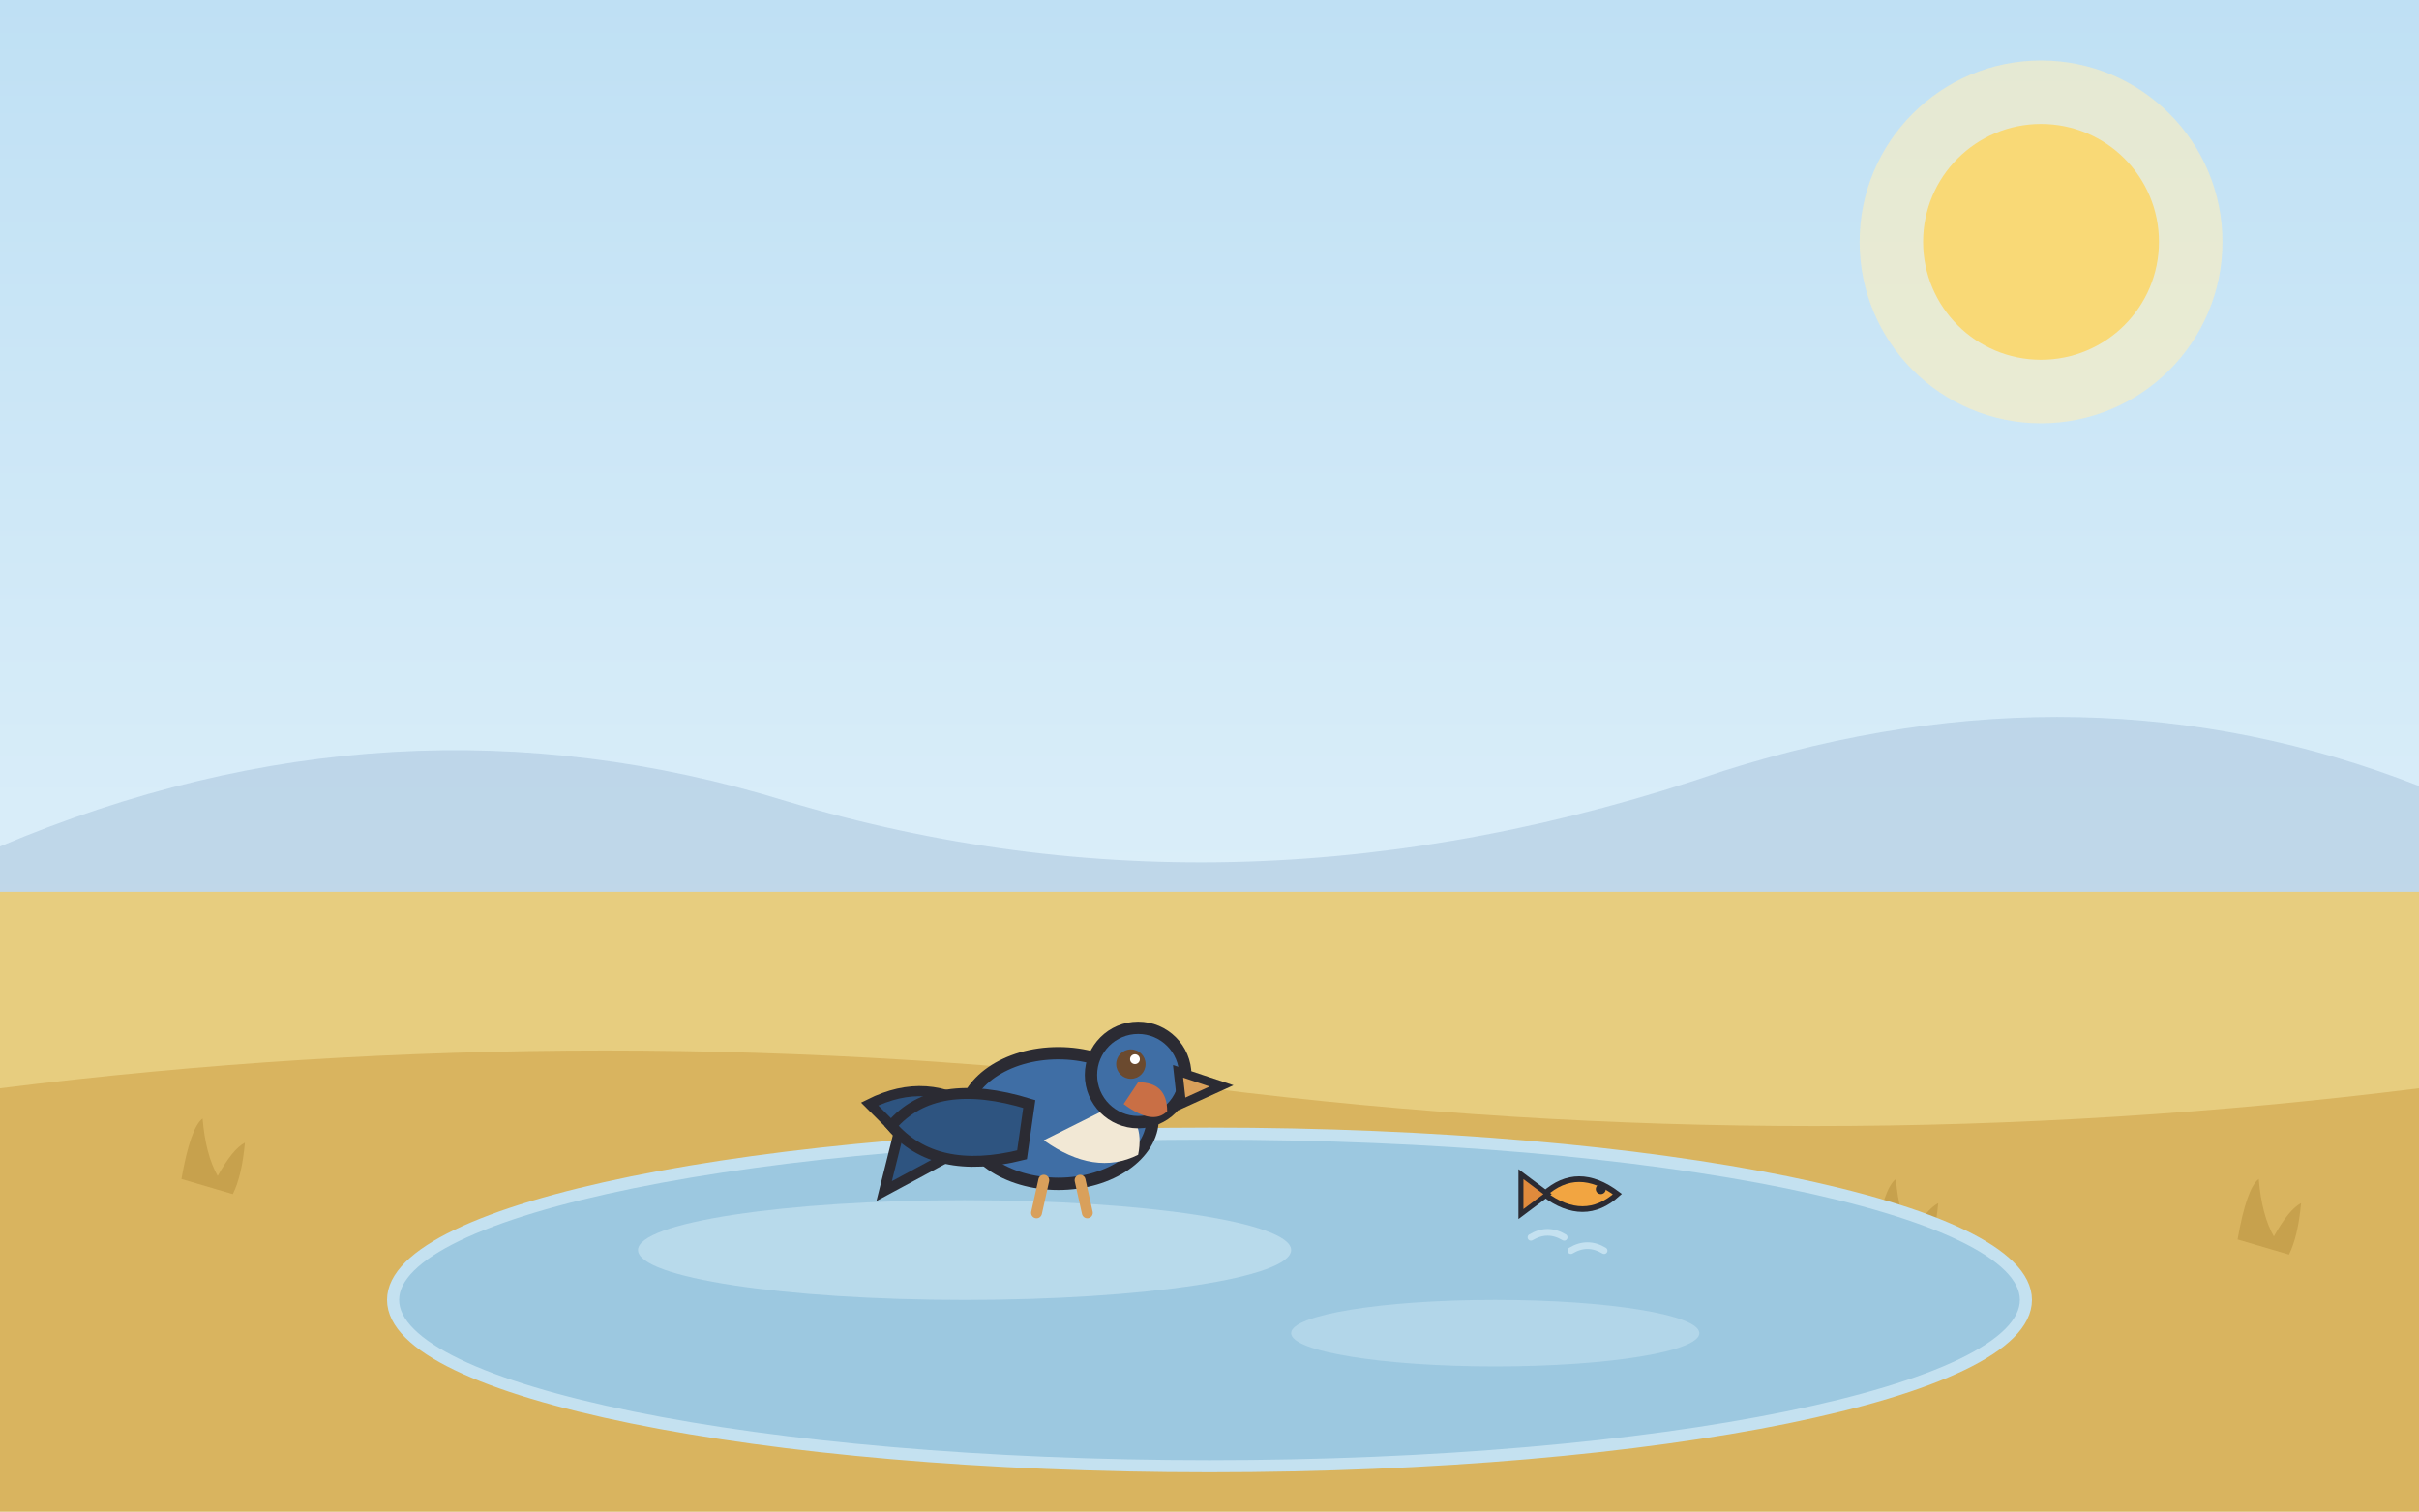
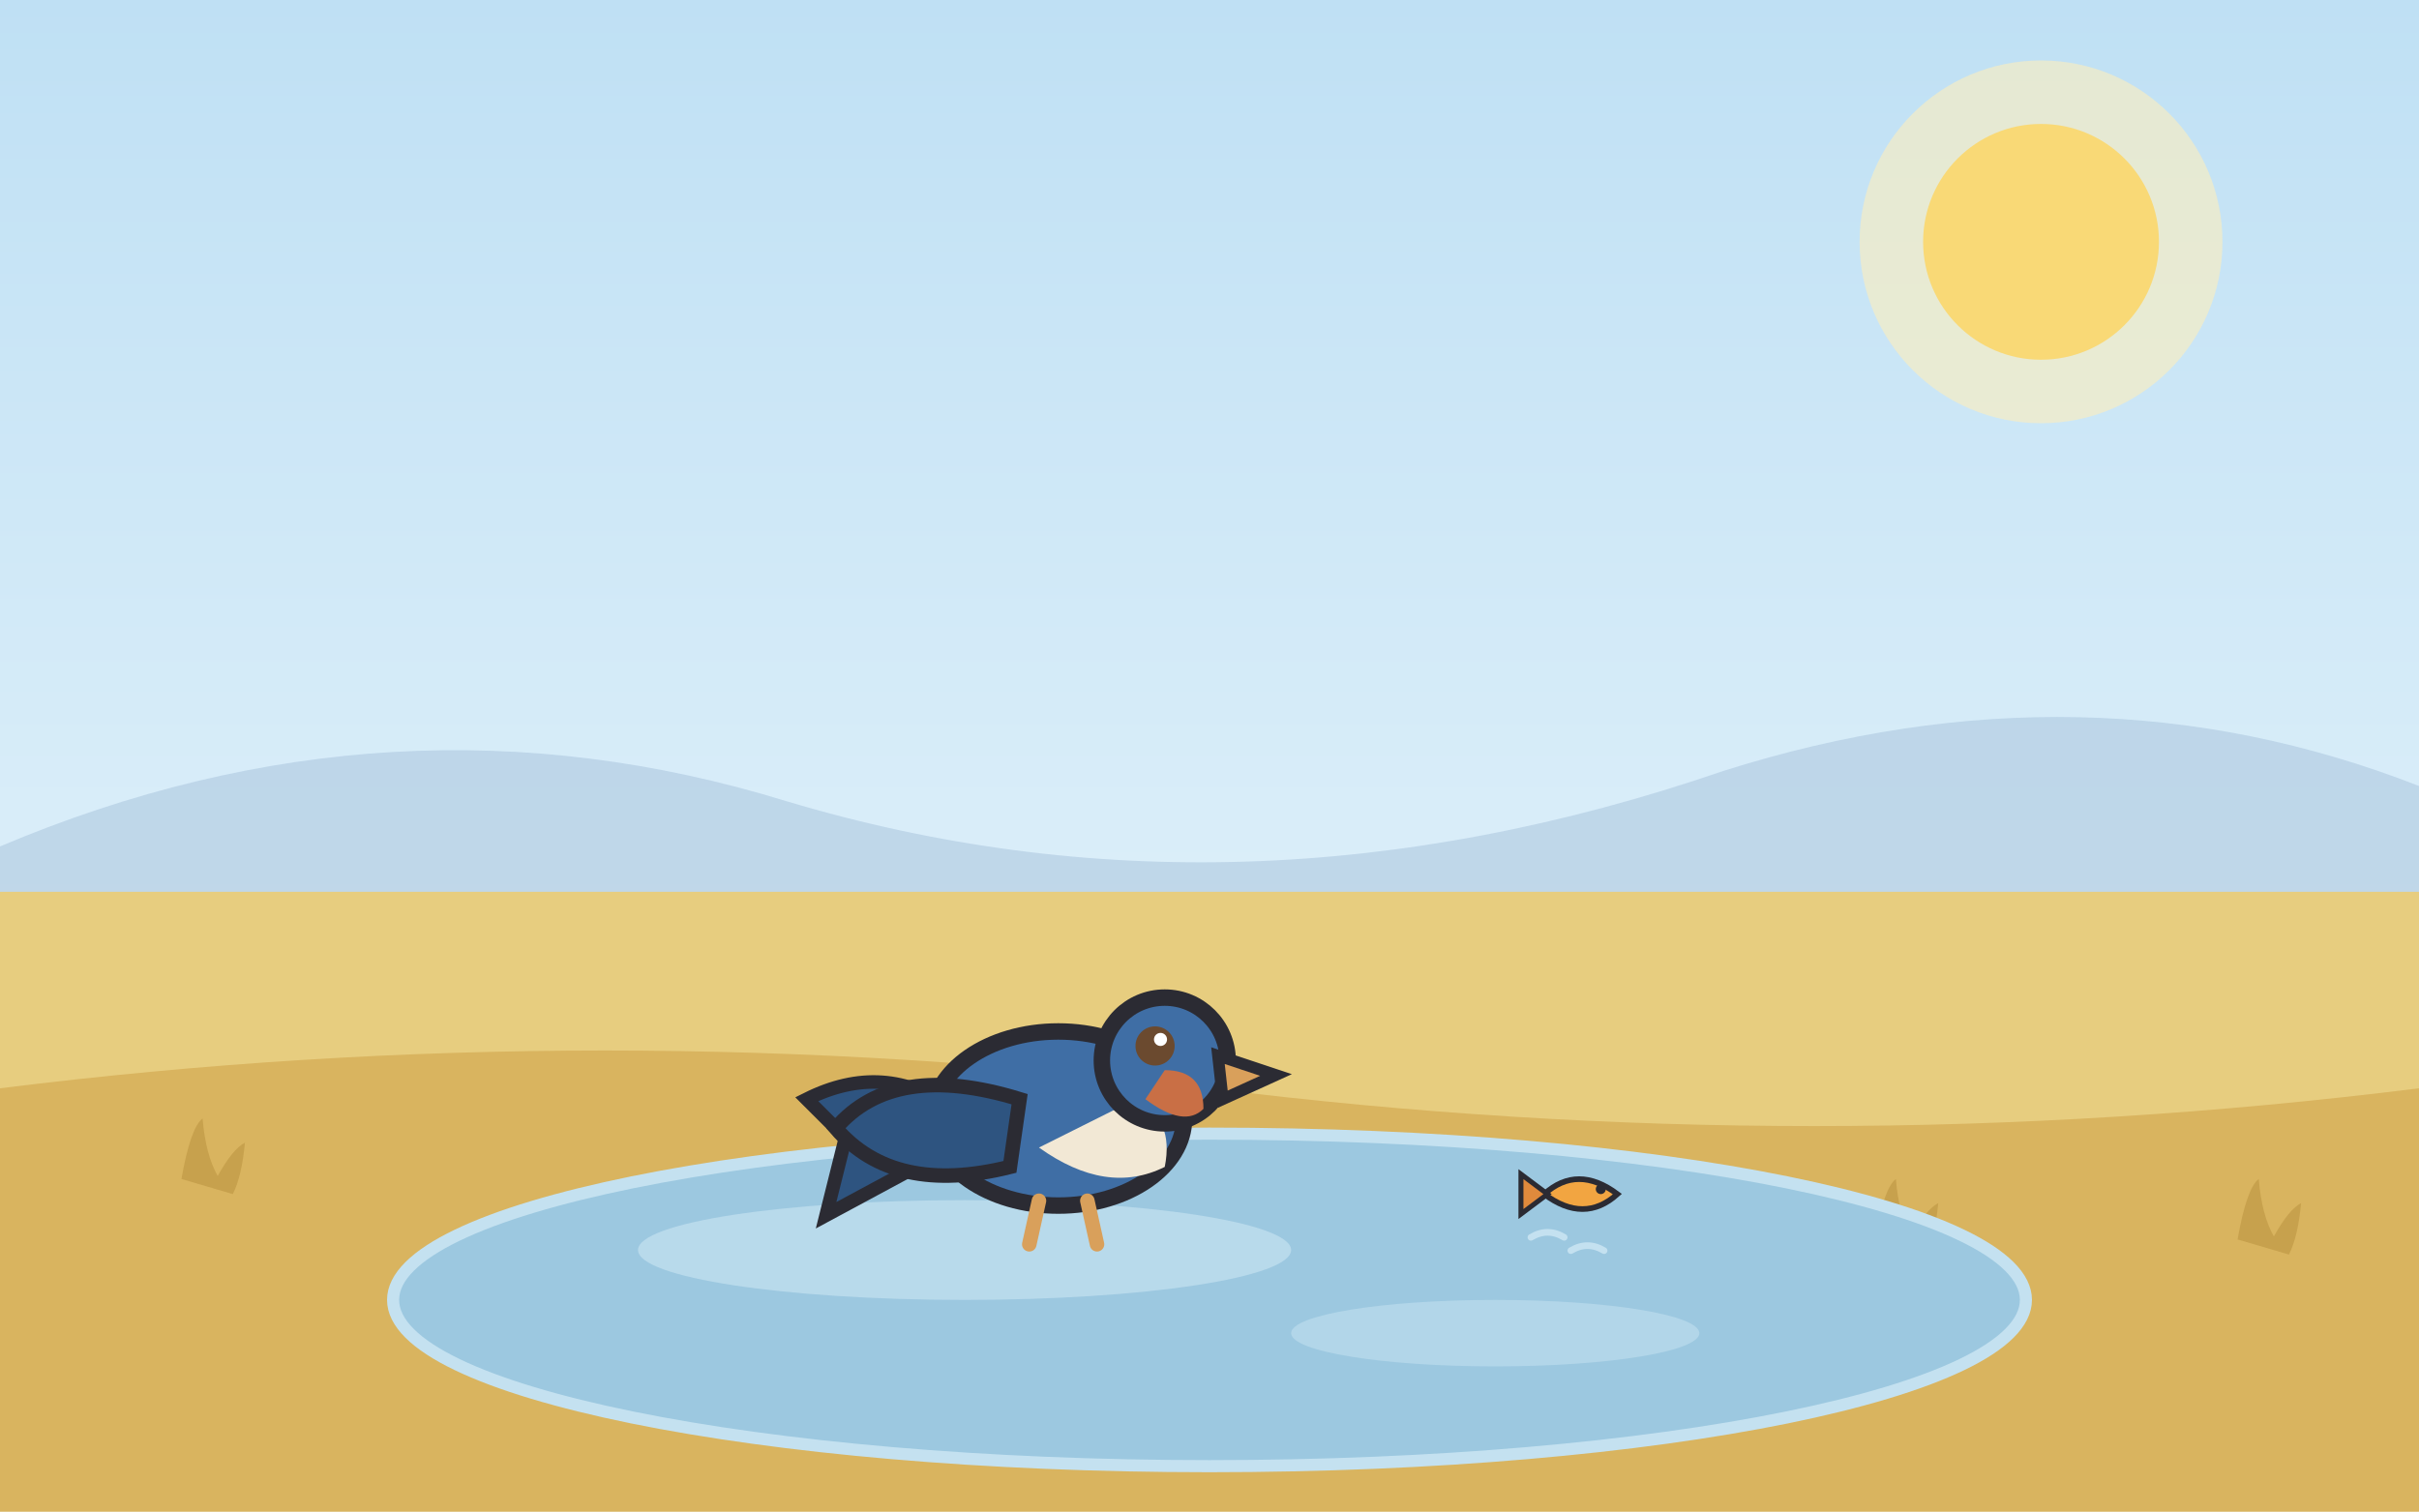
<svg xmlns="http://www.w3.org/2000/svg" viewBox="0 0 1600 1000" role="img">
  <style>
@media (prefers-reduced-motion: no-preference) {
  .anim-idle { animation: idle 3.8s ease-in-out infinite alternate; }
  @keyframes idle { from { transform: translateY(0); } to { transform: translateY(-6px); } }
  .anim-tail { transform-box: fill-box; transform-origin: 100% 20%; animation: tail 2.6s ease-in-out infinite alternate; }
  @keyframes tail { from { transform: rotate(-6deg); } to { transform: rotate(8deg); } }
  .anim-blink { transform-box: fill-box; transform-origin: center; animation: blink 5.2s infinite; }
  @keyframes blink { 0%, 93%, 100% { transform: scaleY(1); } 95%, 97% { transform: scaleY(0.12); } }
  .anim-glow { transform-box: fill-box; transform-origin: center; animation: glow 4.2s ease-in-out infinite alternate; }
  @keyframes glow { from { transform: scale(1); opacity: 0.5; } to { transform: scale(1.08); opacity: 0.75; } }
  .anim-shimmer { animation: shimmer 5s ease-in-out infinite alternate; }
  @keyframes shimmer { from { opacity: 0.62; } to { opacity: 0.92; } }
  .anim-grass { transform-box: fill-box; transform-origin: 50% 100%; animation: sway 3.2s ease-in-out infinite alternate; }
  .anim-canopy { transform-box: fill-box; transform-origin: 50% 100%; animation: sway 5.6s ease-in-out infinite alternate; }
  @keyframes sway { from { transform: rotate(-1.8deg); } to { transform: rotate(2.2deg); } }
  .anim-rain { animation: rainfall 1.15s linear infinite; }
  @keyframes rainfall { from { transform: translateY(-32px); opacity: 0.85; } 75% { opacity: 0.55; } to { transform: translateY(72px); opacity: 0; } }
  .anim-ripple { transform-box: fill-box; transform-origin: center; animation: ripple 3.4s ease-in-out infinite alternate; }
  @keyframes ripple { from { transform: scale(1); opacity: 0.8; } to { transform: scale(1.18); opacity: 0.55; } }
  .anim-drip { animation: drip 1s ease-in infinite; }
  @keyframes drip { from { transform: translateY(-12px); opacity: 0.95; } to { transform: translateY(28px); opacity: 0; } }
  .anim-flow { stroke-dasharray: 26 20; animation: flow 0.8s linear infinite; }
  @keyframes flow { from { stroke-dashoffset: 0; } to { stroke-dashoffset: -46; } }
  .anim-splash { transform-box: fill-box; transform-origin: 50% 100%; animation: splashPulse 1.7s ease-in-out infinite alternate; }
  @keyframes splashPulse { from { transform: scale(0.97); } to { transform: scale(1.05); } }
  .anim-strain { transform-box: fill-box; transform-origin: center; animation: strain 0.9s ease-in-out infinite alternate; }
  @keyframes strain { from { transform: translateX(-5px); } to { transform: translateX(4px); } }
  .anim-float { transform-box: fill-box; transform-origin: center; animation: floaty 2.6s ease-in-out infinite alternate; }
  @keyframes floaty { from { transform: translateY(0) scale(1); } to { transform: translateY(-12px) scale(1.08); } }
  .anim-wave { animation: wave 2.4s ease-in-out infinite; opacity: 0; }
  @keyframes wave { 0% { opacity: 0; } 30% { opacity: 0.9; } 60%, 100% { opacity: 0; } }
  .anim-cloud { animation: cloudDrift 9s ease-in-out infinite alternate; }
  @keyframes cloudDrift { from { transform: translateX(-18px); } to { transform: translateX(22px); } }
  .tap-target { cursor: pointer; }
  .tap-target.tap-play { transform-box: fill-box; transform-origin: 50% 85%; animation: tapWiggle 0.7s ease-in-out; }
  .tap-target[data-tap="puddle"].tap-play { transform-origin: center; animation: tapSplash 0.85s ease-out; }
  .tap-target[data-tap="sun"].tap-play { transform-origin: center; animation: tapPulse 0.6s ease-in-out; }
  .tap-target[data-tap="tree"].tap-play { transform-origin: 50% 100%; animation: tapShake 0.7s ease-in-out; }
  @keyframes tapWiggle { 0% { transform: rotate(0); } 25% { transform: rotate(-4deg) scale(1.03); } 55% { transform: rotate(3deg) scale(1.04); } 80% { transform: rotate(-1.5deg); } 100% { transform: rotate(0); } }
  @keyframes tapSplash { 0% { transform: scale(1); } 40% { transform: scale(1.06, 0.94); } 70% { transform: scale(0.97, 1.03); } 100% { transform: scale(1); } }
  @keyframes tapPulse { 0% { transform: scale(1); } 50% { transform: scale(1.12); } 100% { transform: scale(1); } }
  @keyframes tapShake { 0% { transform: rotate(0); } 20% { transform: rotate(2.4deg); } 45% { transform: rotate(-2deg); } 70% { transform: rotate(1.2deg); } 100% { transform: rotate(0); } }
  .tap-burst { opacity: 0; }
  .tap-target.tap-play .tap-burst { opacity: 1; }
  .tap-target.tap-play .tap-burst circle { animation: burstUp 0.6s ease-out forwards; }
  @keyframes burstUp { from { transform: translateY(0); opacity: 0.95; } to { transform: translateY(-90px); opacity: 0; } }
}
</style>
  <defs>
    <linearGradient id="sky" x1="0" y1="0" x2="0" y2="1">
      <stop offset="0" stop-color="#bfe0f4" />
      <stop offset="1" stop-color="#eef8fd" />
    </linearGradient>
  </defs>
  <rect width="1600" height="1000" fill="url(#sky)" />
  <g class="tap-target" data-tap="sun">
    <circle class="anim-glow" cx="1350" cy="160" r="120" fill="#fdeebc" opacity="0.6" />
    <circle cx="1350" cy="160" r="78" fill="#f9d976" />
  </g>
  <path d="M 0 560 q 260 -110 520 -30 q 300 90 620 -20 q 240 -76 460 10 L 1600 640 L 0 640 Z" fill="#a9c4dd" opacity="0.55" />
  <rect x="0" y="590" width="1600" height="410" fill="#e7cd7f" />
  <path d="M 0 720 q 400 -50 800 0 q 400 50 800 0 L 1600 1000 L 0 1000 Z" fill="#d9b45f" />
  <g class="anim-grass" style="animation-delay:1.00s">
    <path d="M 120 780 q 6 -34 14 -40 q 2 24 10 38 q 10 -18 18 -22 q -2 22 -8 34 z" fill="#c39c48" opacity="0.8" />
  </g>
  <g class="anim-grass" style="animation-delay:0.50s">
    <path d="M 380 860 q 6 -34 14 -40 q 2 24 10 38 q 10 -18 18 -22 q -2 22 -8 34 z" fill="#c39c48" opacity="0.8" />
  </g>
  <g class="anim-grass" style="animation-delay:2.50s">
    <path d="M 660 780 q 6 -34 14 -40 q 2 24 10 38 q 10 -18 18 -22 q -2 22 -8 34 z" fill="#c39c48" opacity="0.8" />
  </g>
  <g class="anim-grass" style="animation-delay:1.50s">
    <path d="M 940 820 q 6 -34 14 -40 q 2 24 10 38 q 10 -18 18 -22 q -2 22 -8 34 z" fill="#c39c48" opacity="0.8" />
  </g>
  <g class="anim-grass" style="animation-delay:0.00s">
    <path d="M 1240 820 q 6 -34 14 -40 q 2 24 10 38 q 10 -18 18 -22 q -2 22 -8 34 z" fill="#c39c48" opacity="0.8" />
  </g>
  <g class="anim-grass" style="animation-delay:0.00s">
    <path d="M 1480 820 q 6 -34 14 -40 q 2 24 10 38 q 10 -18 18 -22 q -2 22 -8 34 z" fill="#c39c48" opacity="0.8" />
  </g>
  <g class="tap-target" data-tap="lake">
    <ellipse cx="800" cy="860" rx="540" ry="110" fill="#9cc8e0" stroke="#c4e1f0" stroke-width="8" />
    <ellipse class="anim-ripple" cx="638" cy="827" rx="216" ry="33" fill="#c4e1f0" opacity="0.7" />
    <ellipse class="anim-ripple" style="animation-delay:1.4s" cx="989" cy="882" rx="135" ry="22" fill="#c4e1f0" opacity="0.55" />
  </g>
-   <g transform="translate(700 740) scale(2.4 2.4)">
+   <g transform="translate(700 740) scale(3.2 3.2)">
    <g class="tap-target" data-tap="lulu" data-mood="happy">
      <g class="anim-idle" style="animation-delay:0.00s; animation-duration: 2.2s">
        <path d="M -22 6 l -26 14 l 4 -16 l -8 -8 q 16 -8 30 2 z" fill="#2e5480" stroke="#2b2b33" stroke-width="2.8" />
        <ellipse cx="0" cy="0" rx="26" ry="18" fill="#3f6ea5" stroke="#2b2b33" stroke-width="3.4" />
        <path d="M -4 6 q 14 10 26 4 q 2 -10 -6 -14 z" fill="#f2e8d5" />
        <path d="M -8 -4 q -26 -8 -38 6 q 12 14 36 8 z" fill="#2e5480" stroke="#2b2b33" stroke-width="3" />
        <circle cx="22" cy="-12" r="13" fill="#3f6ea5" stroke="#2b2b33" stroke-width="3.4" />
        <path d="M 18 -4 q 8 6 12 2 q 0 -8 -8 -8 z" fill="#c96f45" />
        <path d="M 33 -13 l 12 4 l -11 5 z" fill="#d9a05b" stroke="#2b2b33" stroke-width="2.4" />
        <g transform="translate(20 -15)">
          <g class="anim-blink">
            <circle cx="0" cy="0" r="4.05" fill="#6b4a2f" />
            <circle cx="1.125" cy="-1.35" r="1.35" fill="#fff" />
          </g>
        </g>
        <path d="M -4 17 l -2 9 M 6 17 l 2 9" stroke="#d9a05b" stroke-width="3" stroke-linecap="round" />
      </g>
    </g>
  </g>
  <g transform="translate(1050 790) scale(1.1)">
    <g class="tap-target" data-tap="fish">
      <g class="anim-float" style="animation-duration:2s">
        <path d="M -26 0 q 20 -18 44 0 q -20 18 -44 0 z" fill="#f2a541" stroke="#2b2b33" stroke-width="3.4" />
        <path d="M -24 0 l -16 -12 l 0 24 z" fill="#e08a3c" stroke="#2b2b33" stroke-width="3" />
        <circle cx="8" cy="-3" r="3" fill="#2b2b33" />
        <path d="M -34 26 q 10 -6 20 0 M -10 34 q 10 -6 20 0" stroke="#c4e1f0" stroke-width="4" fill="none" stroke-linecap="round" />
      </g>
    </g>
  </g>
</svg>
